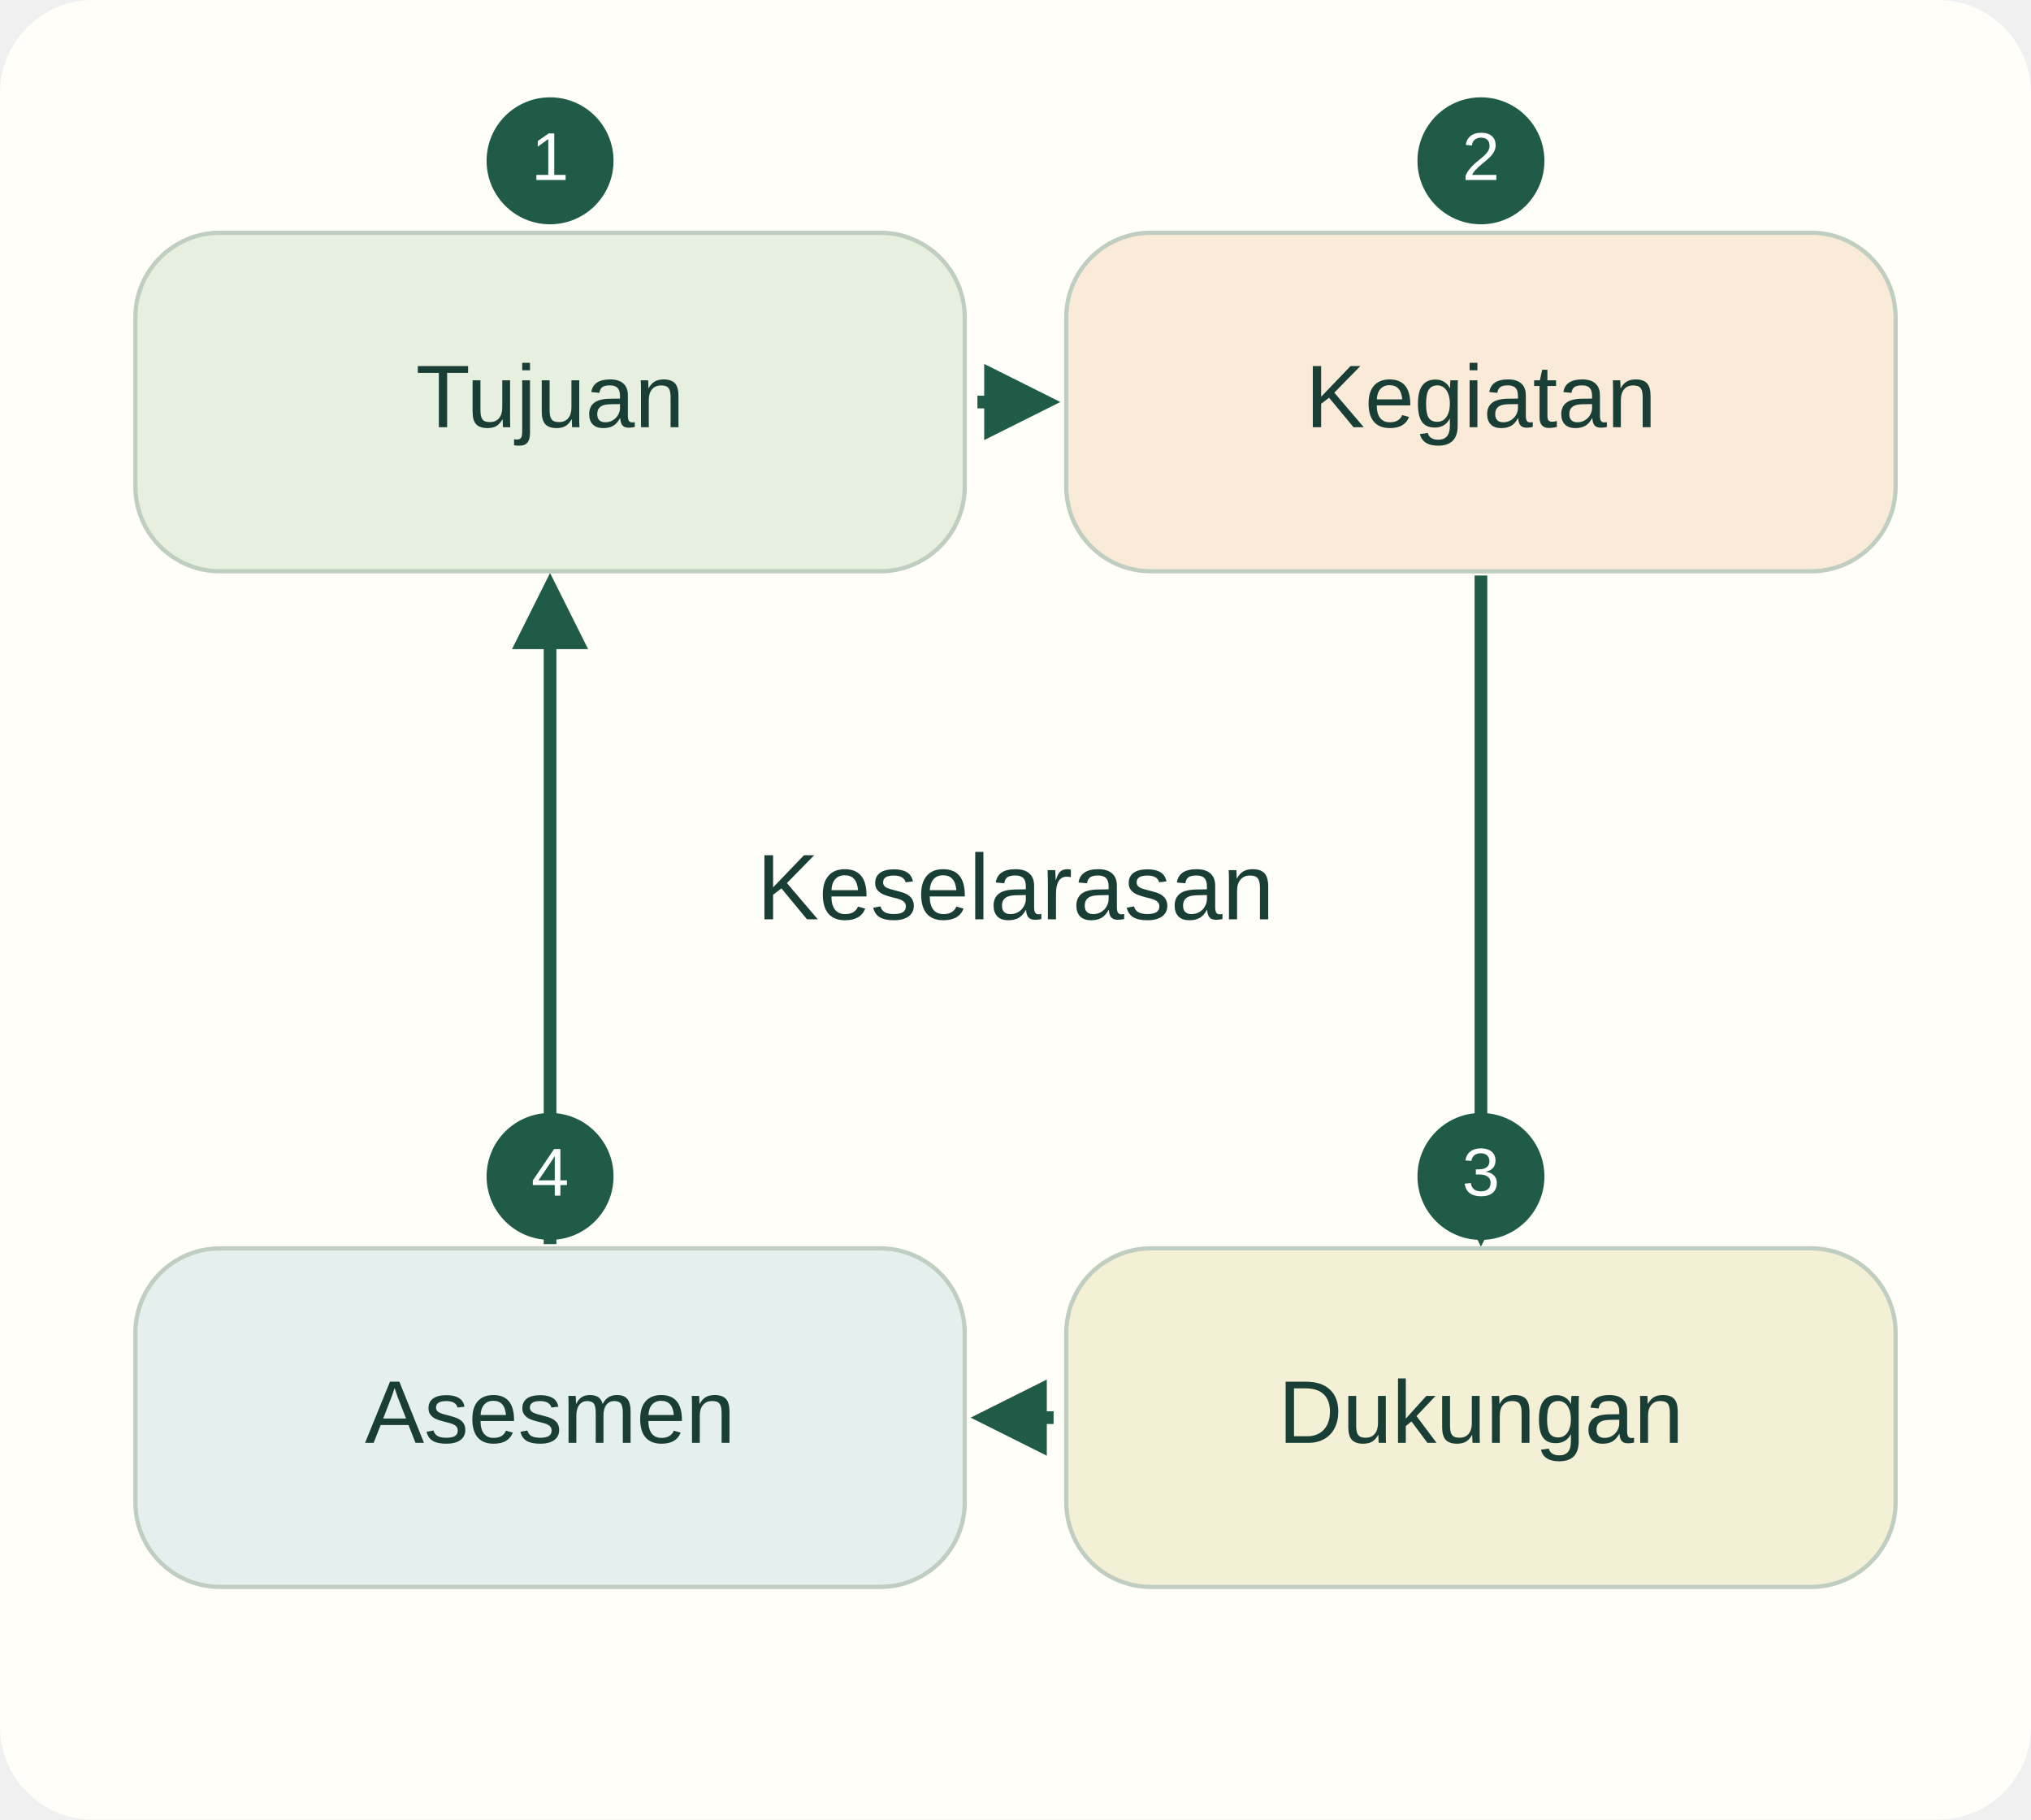
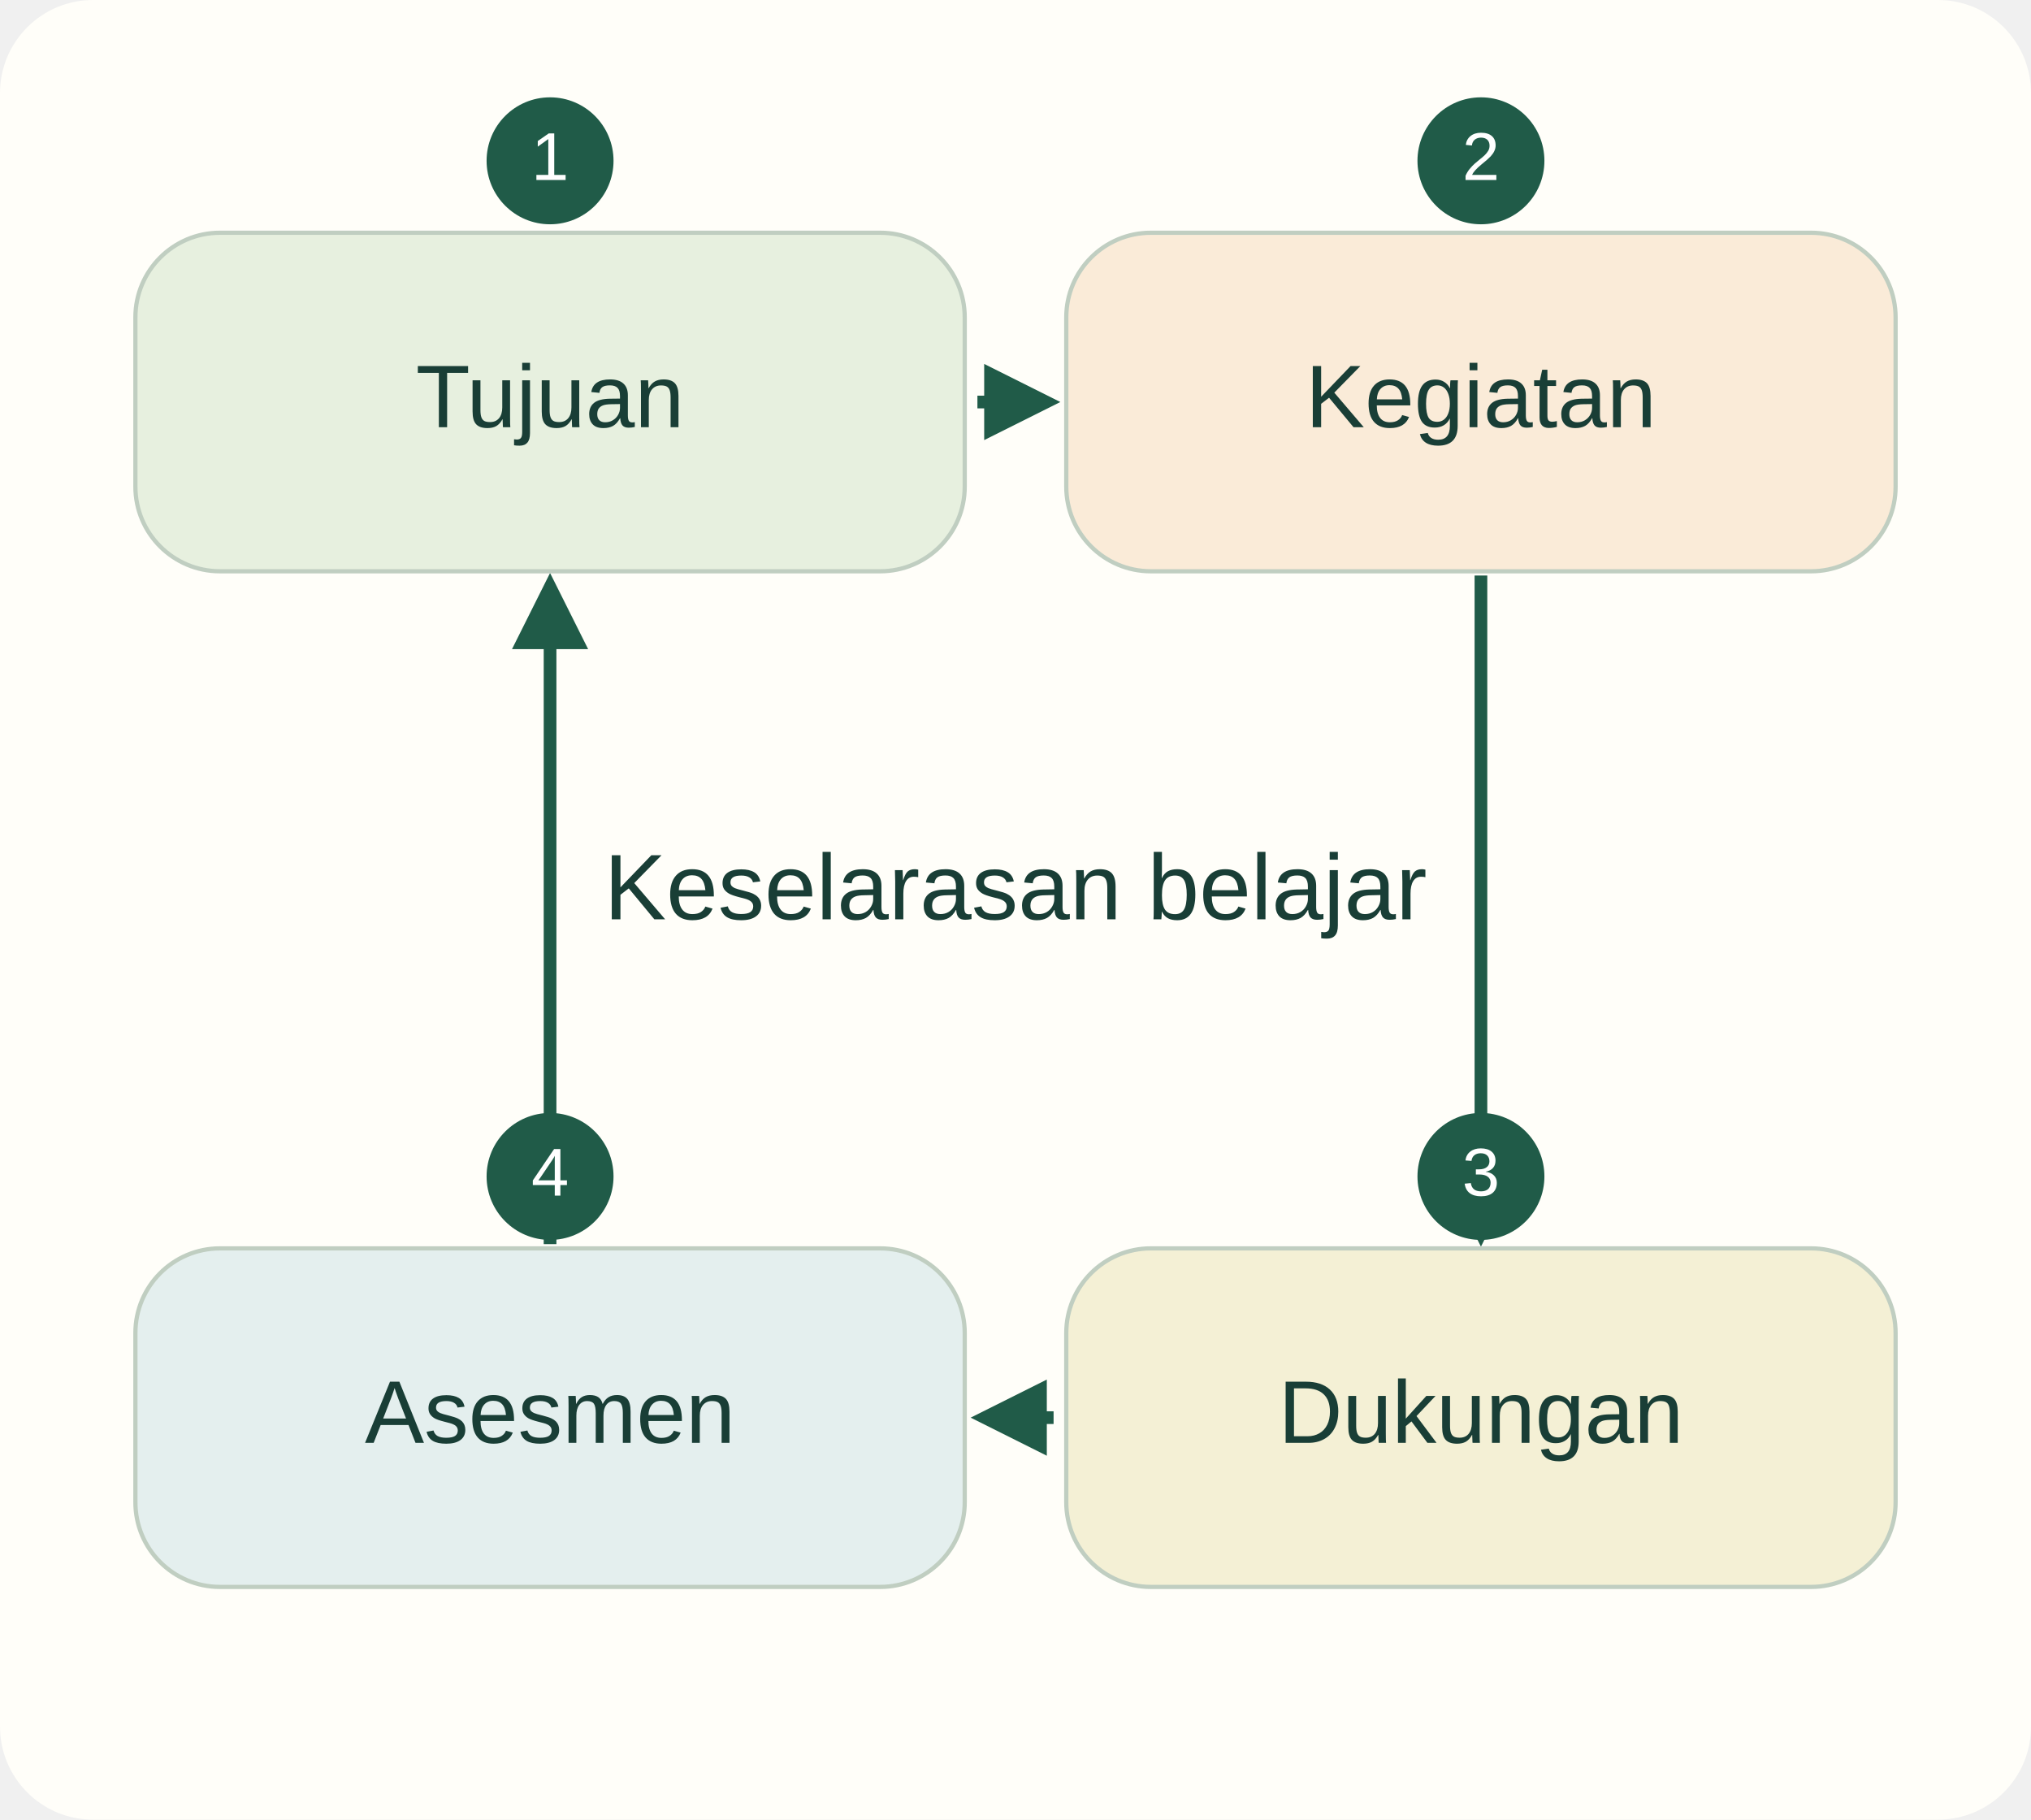
<svg xmlns="http://www.w3.org/2000/svg" viewBox="0 0 480 430" role="img" aria-labelledby="title desc">
  <defs>
    <marker id="arrow" viewBox="0 0 10 10" refX="8" refY="5" markerWidth="6" markerHeight="6" orient="auto-start-reverse">
      <path d="M0 0 L10 5 L0 10" fill="#205b48" />
    </marker>
  </defs>
  <rect width="480" height="430" rx="22" fill="#fffef9" />
  <path d="M231,95 L247,95" fill="none" stroke="#205b48" stroke-width="3" marker-end="url(#arrow)" />
  <path d="M350,136 L350,291" fill="none" stroke="#205b48" stroke-width="3" marker-end="url(#arrow)" />
  <path d="M249,335 L233,335" fill="none" stroke="#205b48" stroke-width="3" marker-end="url(#arrow)" />
  <path d="M130,294 L130,139" fill="none" stroke="#205b48" stroke-width="3" marker-end="url(#arrow)" />
  <rect x="32.0" y="55.0" width="196" height="80" rx="20" fill="#e7f0df" stroke="#c0cec1" />
  <text x="130" y="95.0" text-anchor="middle" dominant-baseline="middle" font-family="Arial,sans-serif" font-size="21" fill="#193e36">Tujuan</text>
  <circle cx="130" cy="38" r="15" fill="#205b48" />
  <text x="130" y="38.0" text-anchor="middle" dominant-baseline="middle" font-family="Arial,sans-serif" font-size="16" fill="white">1</text>
  <rect x="252.0" y="55.0" width="196" height="80" rx="20" fill="#faebd8" stroke="#c0cec1" />
  <text x="350" y="95.0" text-anchor="middle" dominant-baseline="middle" font-family="Arial,sans-serif" font-size="21" fill="#193e36">Kegiatan</text>
  <circle cx="350" cy="38" r="15" fill="#205b48" />
  <text x="350" y="38.0" text-anchor="middle" dominant-baseline="middle" font-family="Arial,sans-serif" font-size="16" fill="white">2</text>
  <rect x="252.0" y="295.0" width="196" height="80" rx="20" fill="#f4f0d5" stroke="#c0cec1" />
  <text x="350" y="335.0" text-anchor="middle" dominant-baseline="middle" font-family="Arial,sans-serif" font-size="21" fill="#193e36">Dukungan</text>
  <circle cx="350" cy="278" r="15" fill="#205b48" />
  <text x="350" y="278.0" text-anchor="middle" dominant-baseline="middle" font-family="Arial,sans-serif" font-size="16" fill="white">3</text>
  <rect x="32.0" y="295.0" width="196" height="80" rx="20" fill="#e4efee" stroke="#c0cec1" />
  <text x="130" y="335.0" text-anchor="middle" dominant-baseline="middle" font-family="Arial,sans-serif" font-size="21" fill="#193e36">Asesmen</text>
  <circle cx="130" cy="278" r="15" fill="#205b48" />
  <text x="130" y="278.0" text-anchor="middle" dominant-baseline="middle" font-family="Arial,sans-serif" font-size="16" fill="white">4</text>
-   <text x="240" y="211.0" text-anchor="middle" dominant-baseline="middle" font-family="Arial,sans-serif" font-size="22" fill="#193e36">Keselarasan</text>
+   <text x="240" y="211.0" text-anchor="middle" dominant-baseline="middle" font-family="Arial,sans-serif" font-size="22" fill="#193e36">Keselarasan belajar</text>
</svg>
